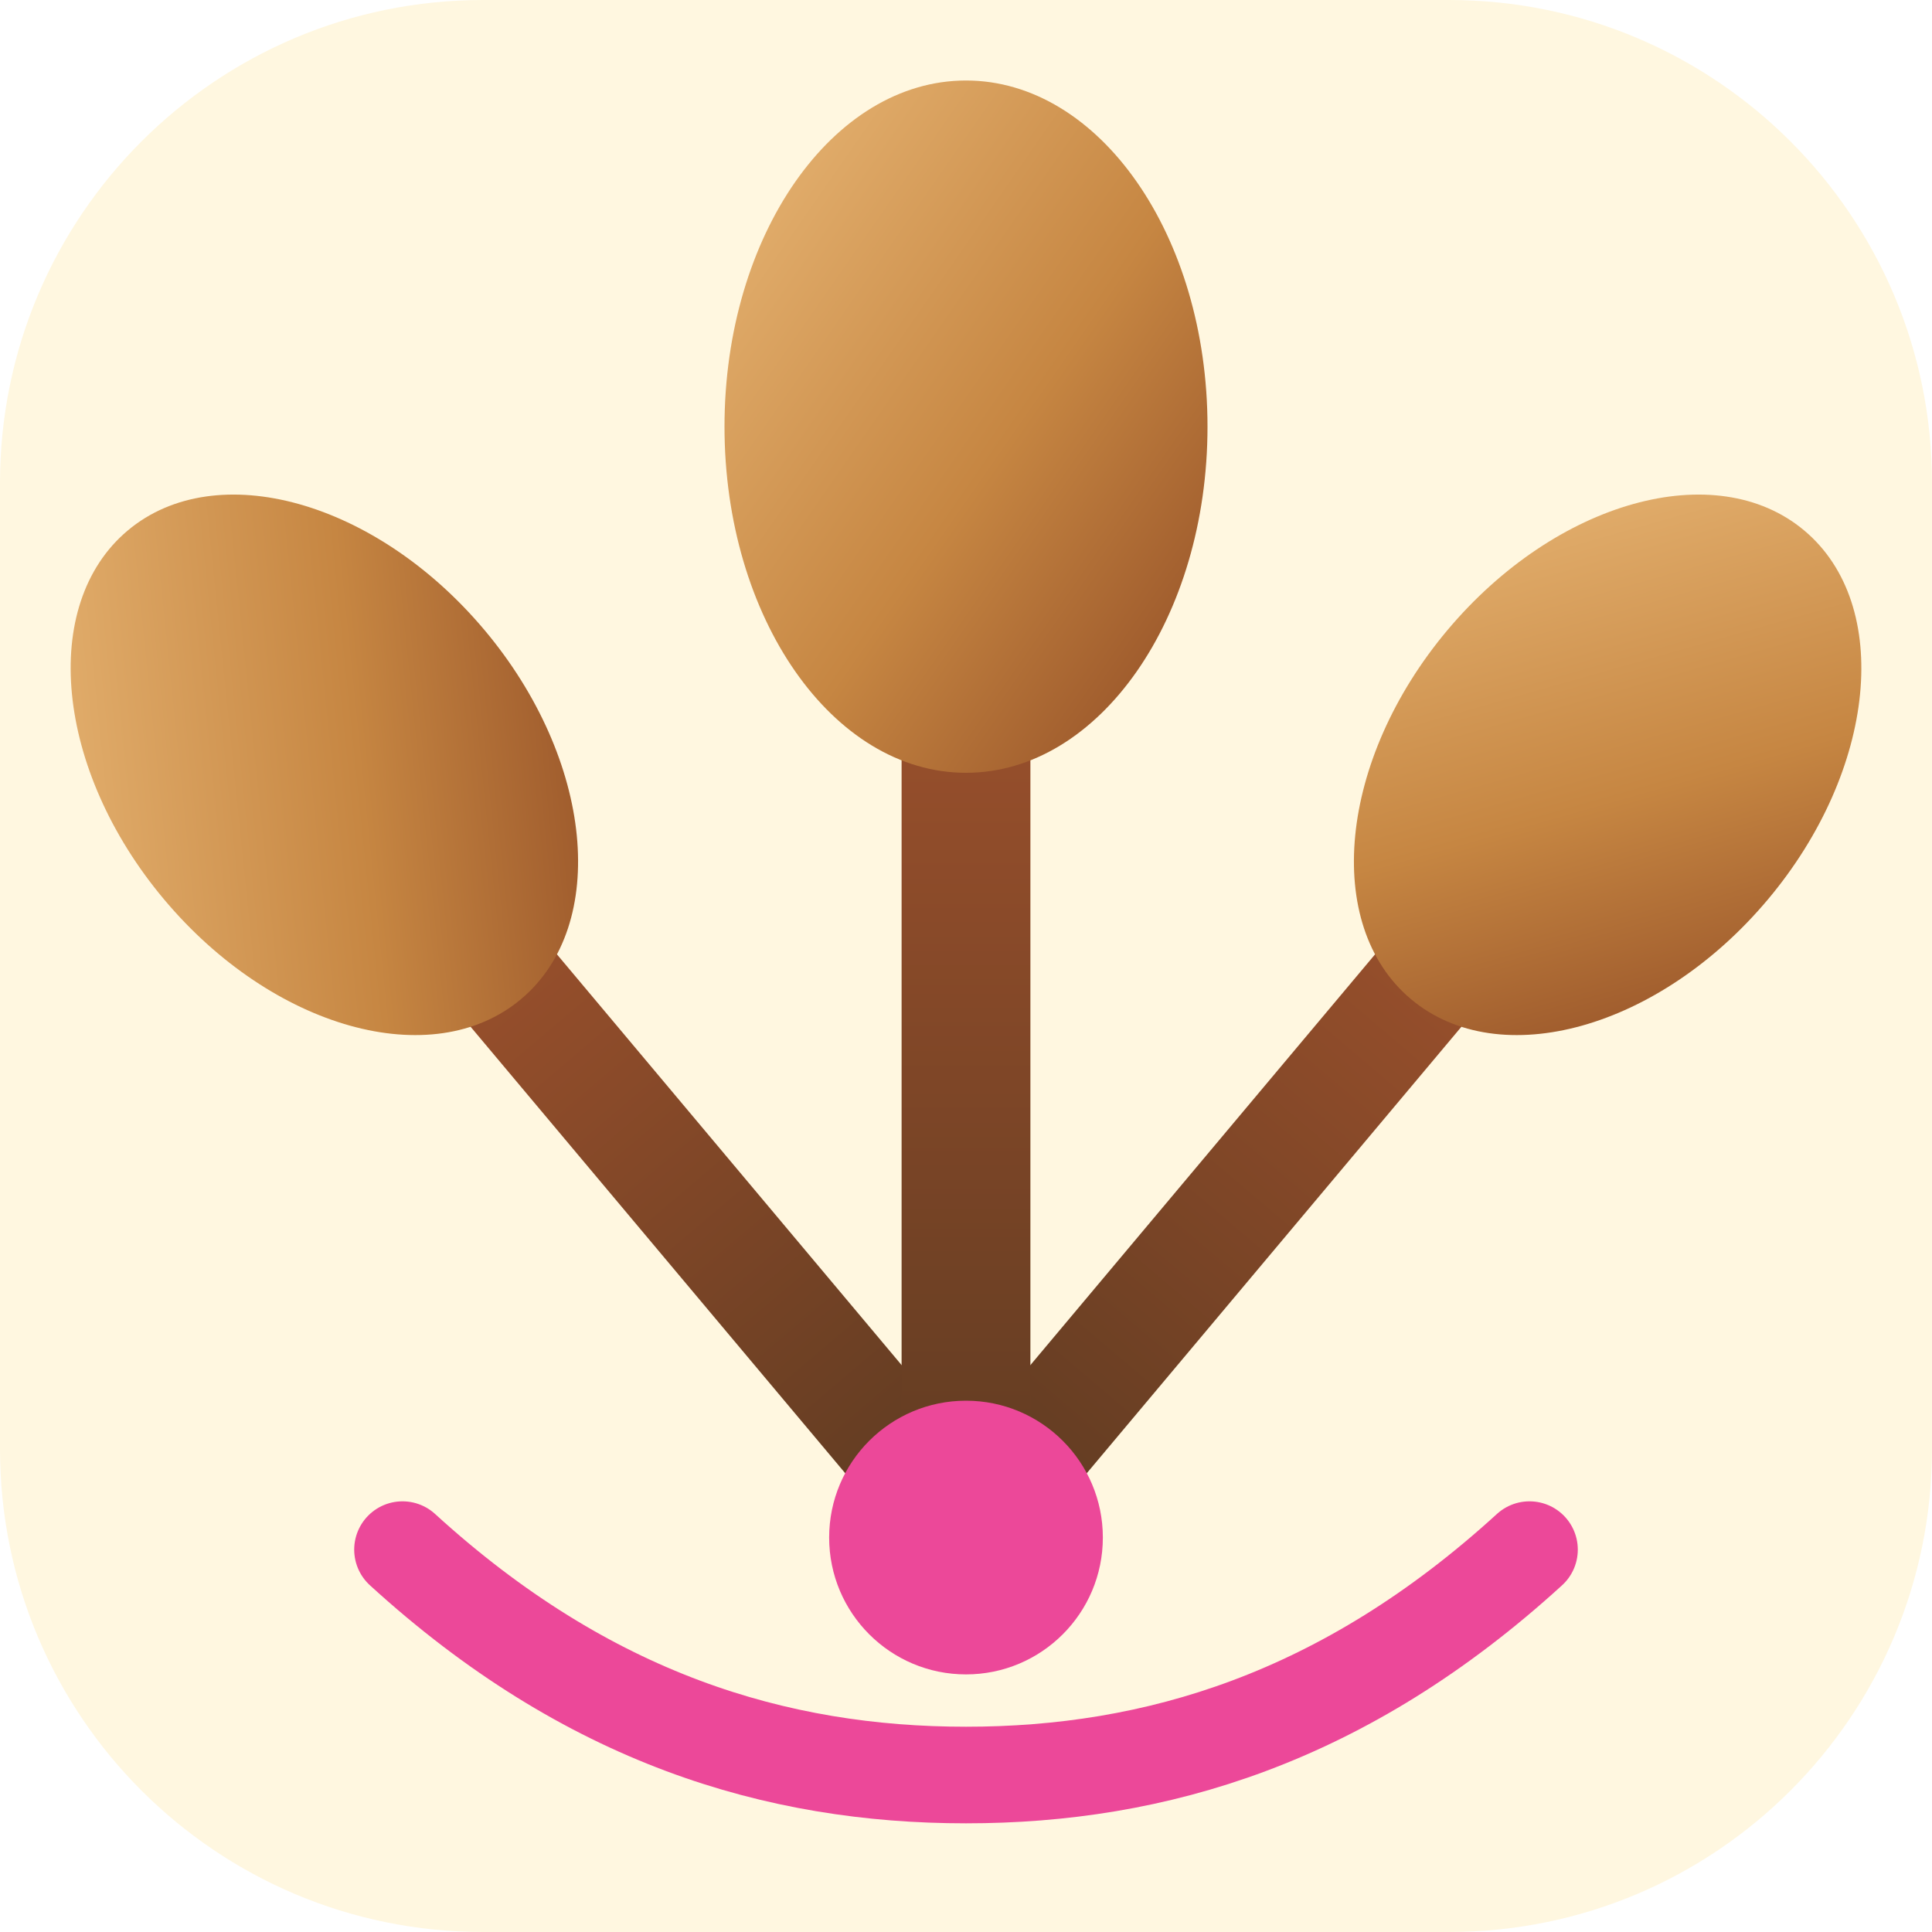
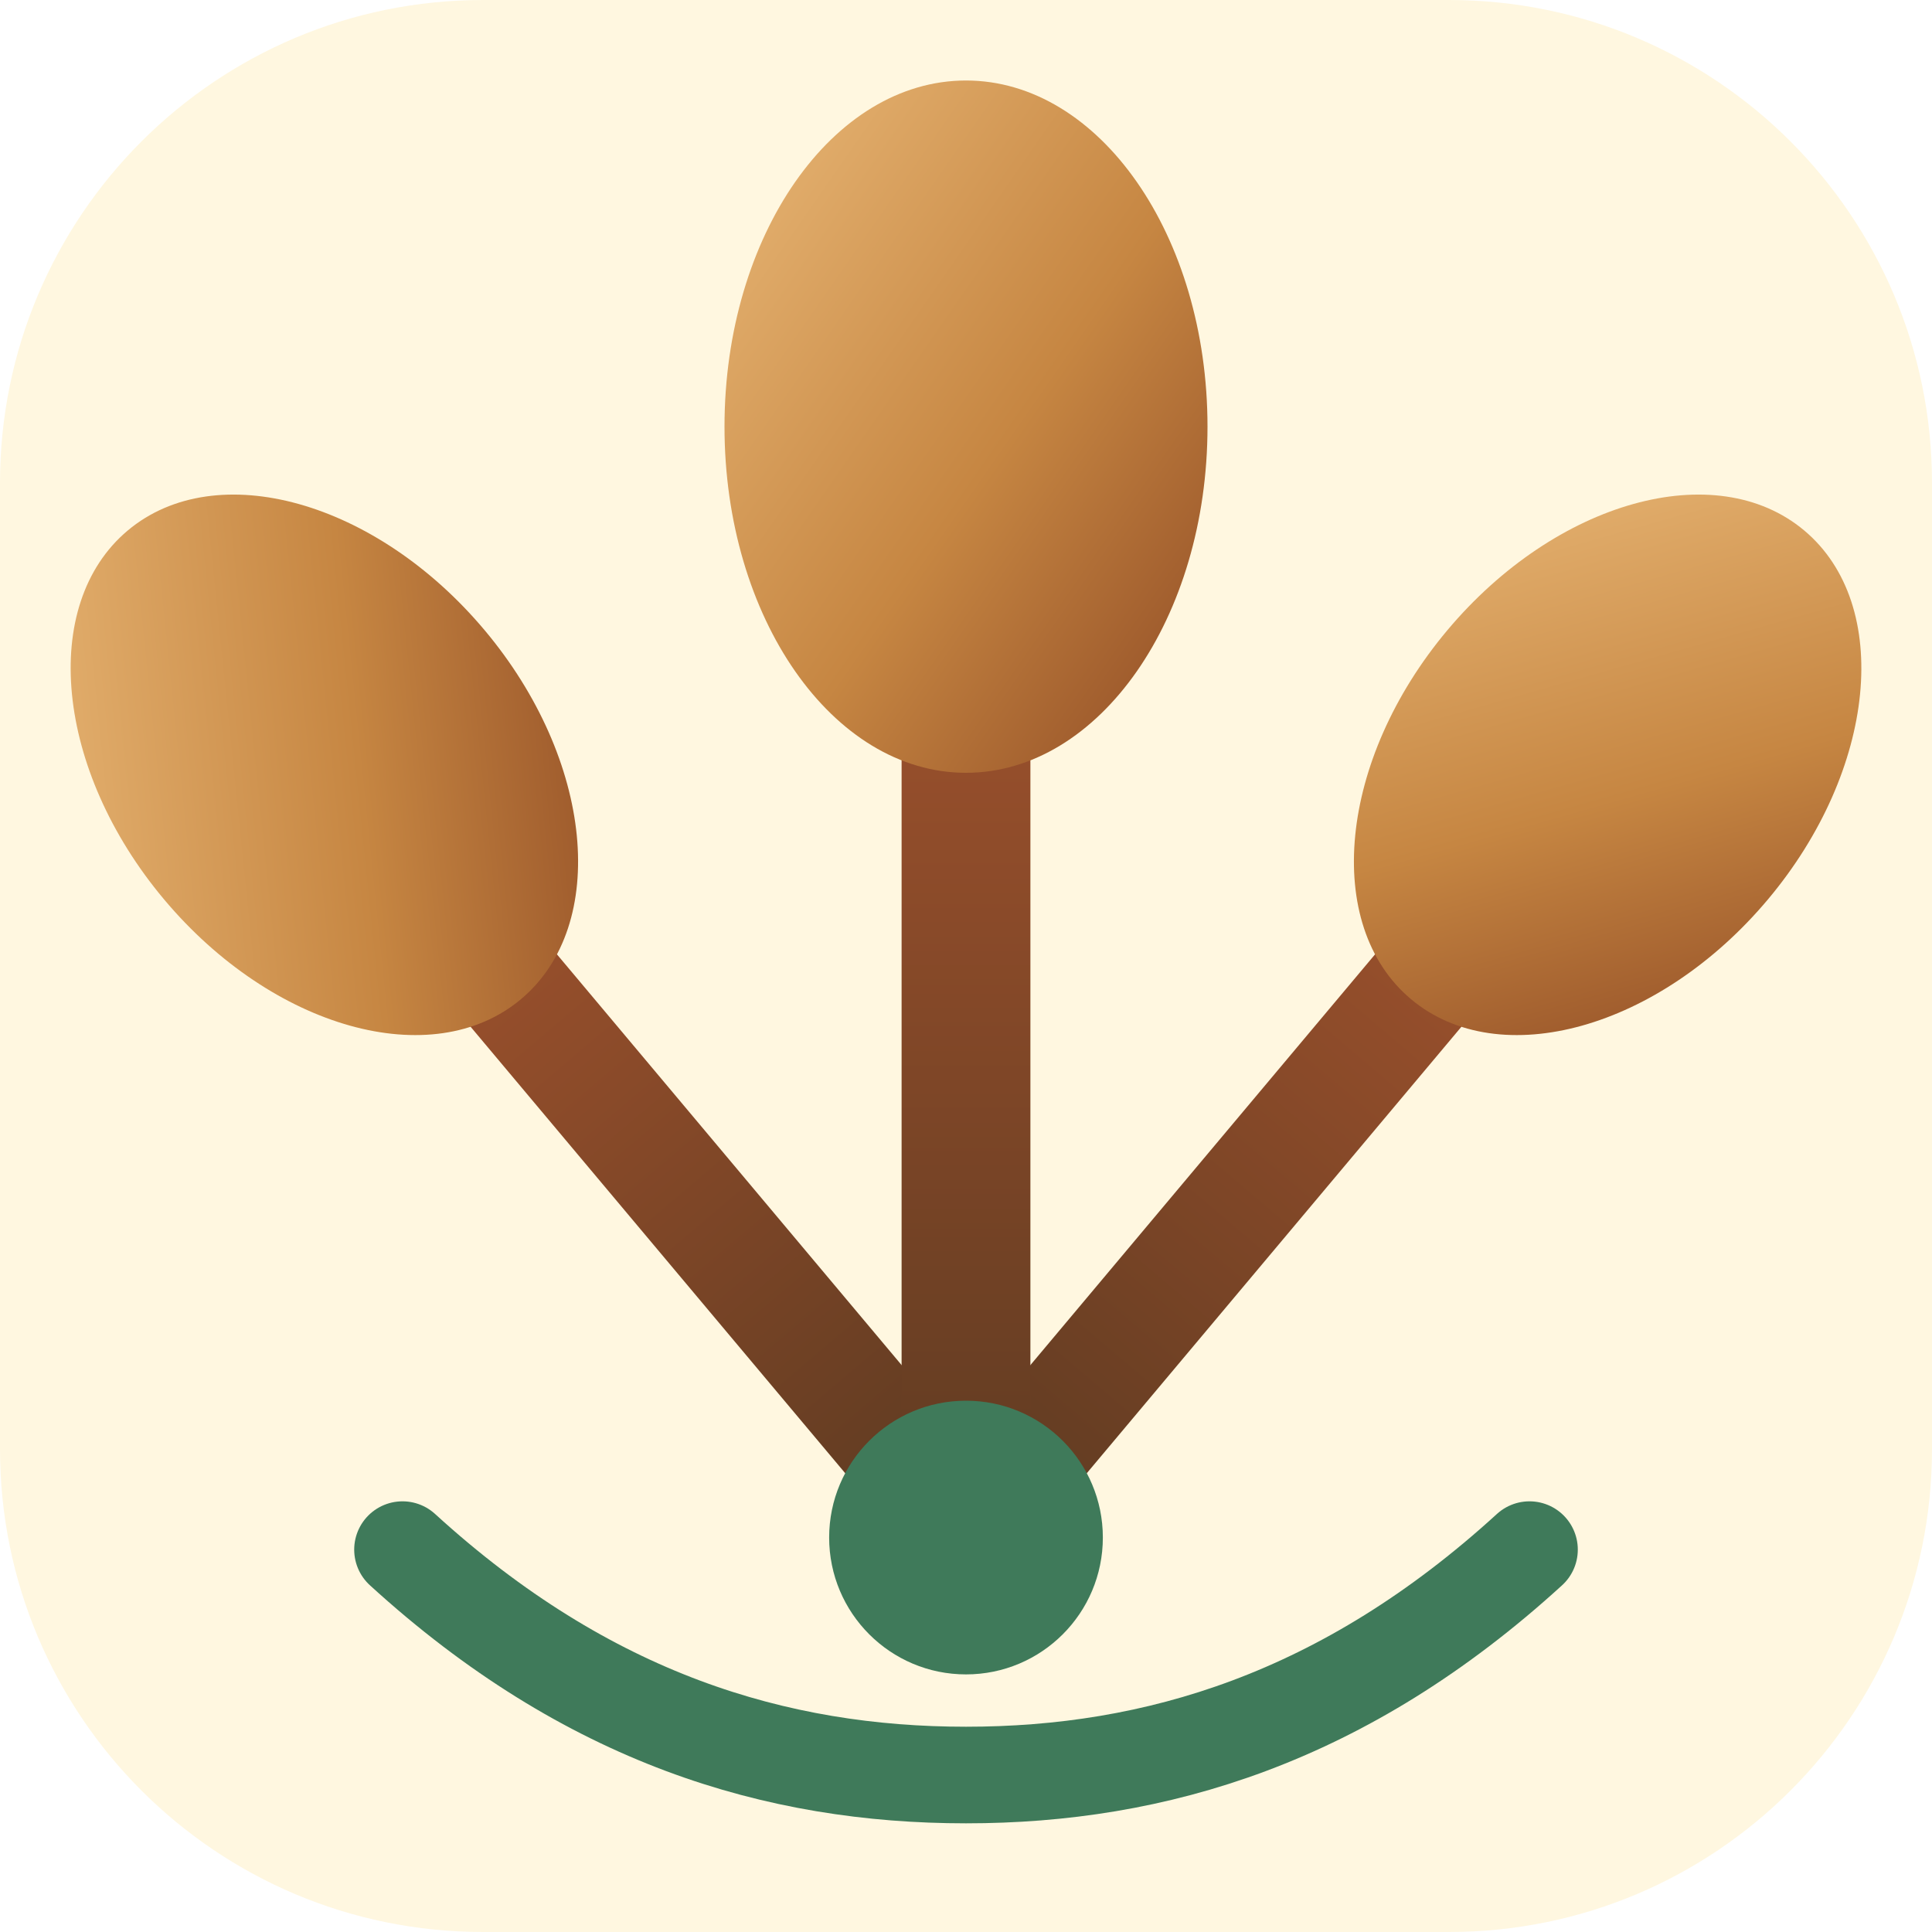
<svg xmlns="http://www.w3.org/2000/svg" viewBox="0 0 48 48">
  <defs>
    <linearGradient id="w" x1="0" y1="0" x2="1" y2="1">
      <stop offset="0" stop-color="#e9b877" />
      <stop offset=".55" stop-color="#c68642" />
      <stop offset="1" stop-color="#8f4a24" />
    </linearGradient>
    <linearGradient id="d" x1="0" y1="0" x2="0" y2="1">
      <stop offset="0" stop-color="#a0522d" />
      <stop offset="1" stop-color="#5c3a21" />
    </linearGradient>
  </defs>
  <rect width="48" height="48" rx="12" fill="#fff7e0" />
  <g transform="rotate(-40 24 38)">
    <rect x="22.6" y="17" width="2.8" height="21" rx="1.4" fill="url(#d)" />
    <ellipse cx="24" cy="13.2" rx="5.2" ry="7.6" fill="url(#w)" />
  </g>
  <g transform="rotate(40 24 38)">
    <rect x="22.6" y="17" width="2.8" height="21" rx="1.4" fill="url(#d)" />
    <ellipse cx="24" cy="13.2" rx="5.2" ry="7.6" fill="url(#w)" />
  </g>
  <rect x="22.4" y="15" width="3.2" height="24" rx="1.6" fill="url(#d)" />
  <ellipse cx="24" cy="10.6" rx="6" ry="8.6" fill="url(#w)" />
-   <path d="M10 38.5c4.6 4.2 9.3 5.6 14 5.6s9.4-1.4 14-5.6" fill="none" stroke="#ec4899" stroke-width="2.4" stroke-linecap="round" />
-   <circle cx="24" cy="38.2" r="3.4" fill="#ec4899" />
+   <path d="M10 38.5c4.6 4.2 9.3 5.6 14 5.6s9.4-1.4 14-5.6" fill="none" stroke="#3f7a5a" stroke-width="2.4" stroke-linecap="round" />
+   <circle cx="24" cy="38.2" r="3.4" fill="#3f7a5a" />
</svg>
